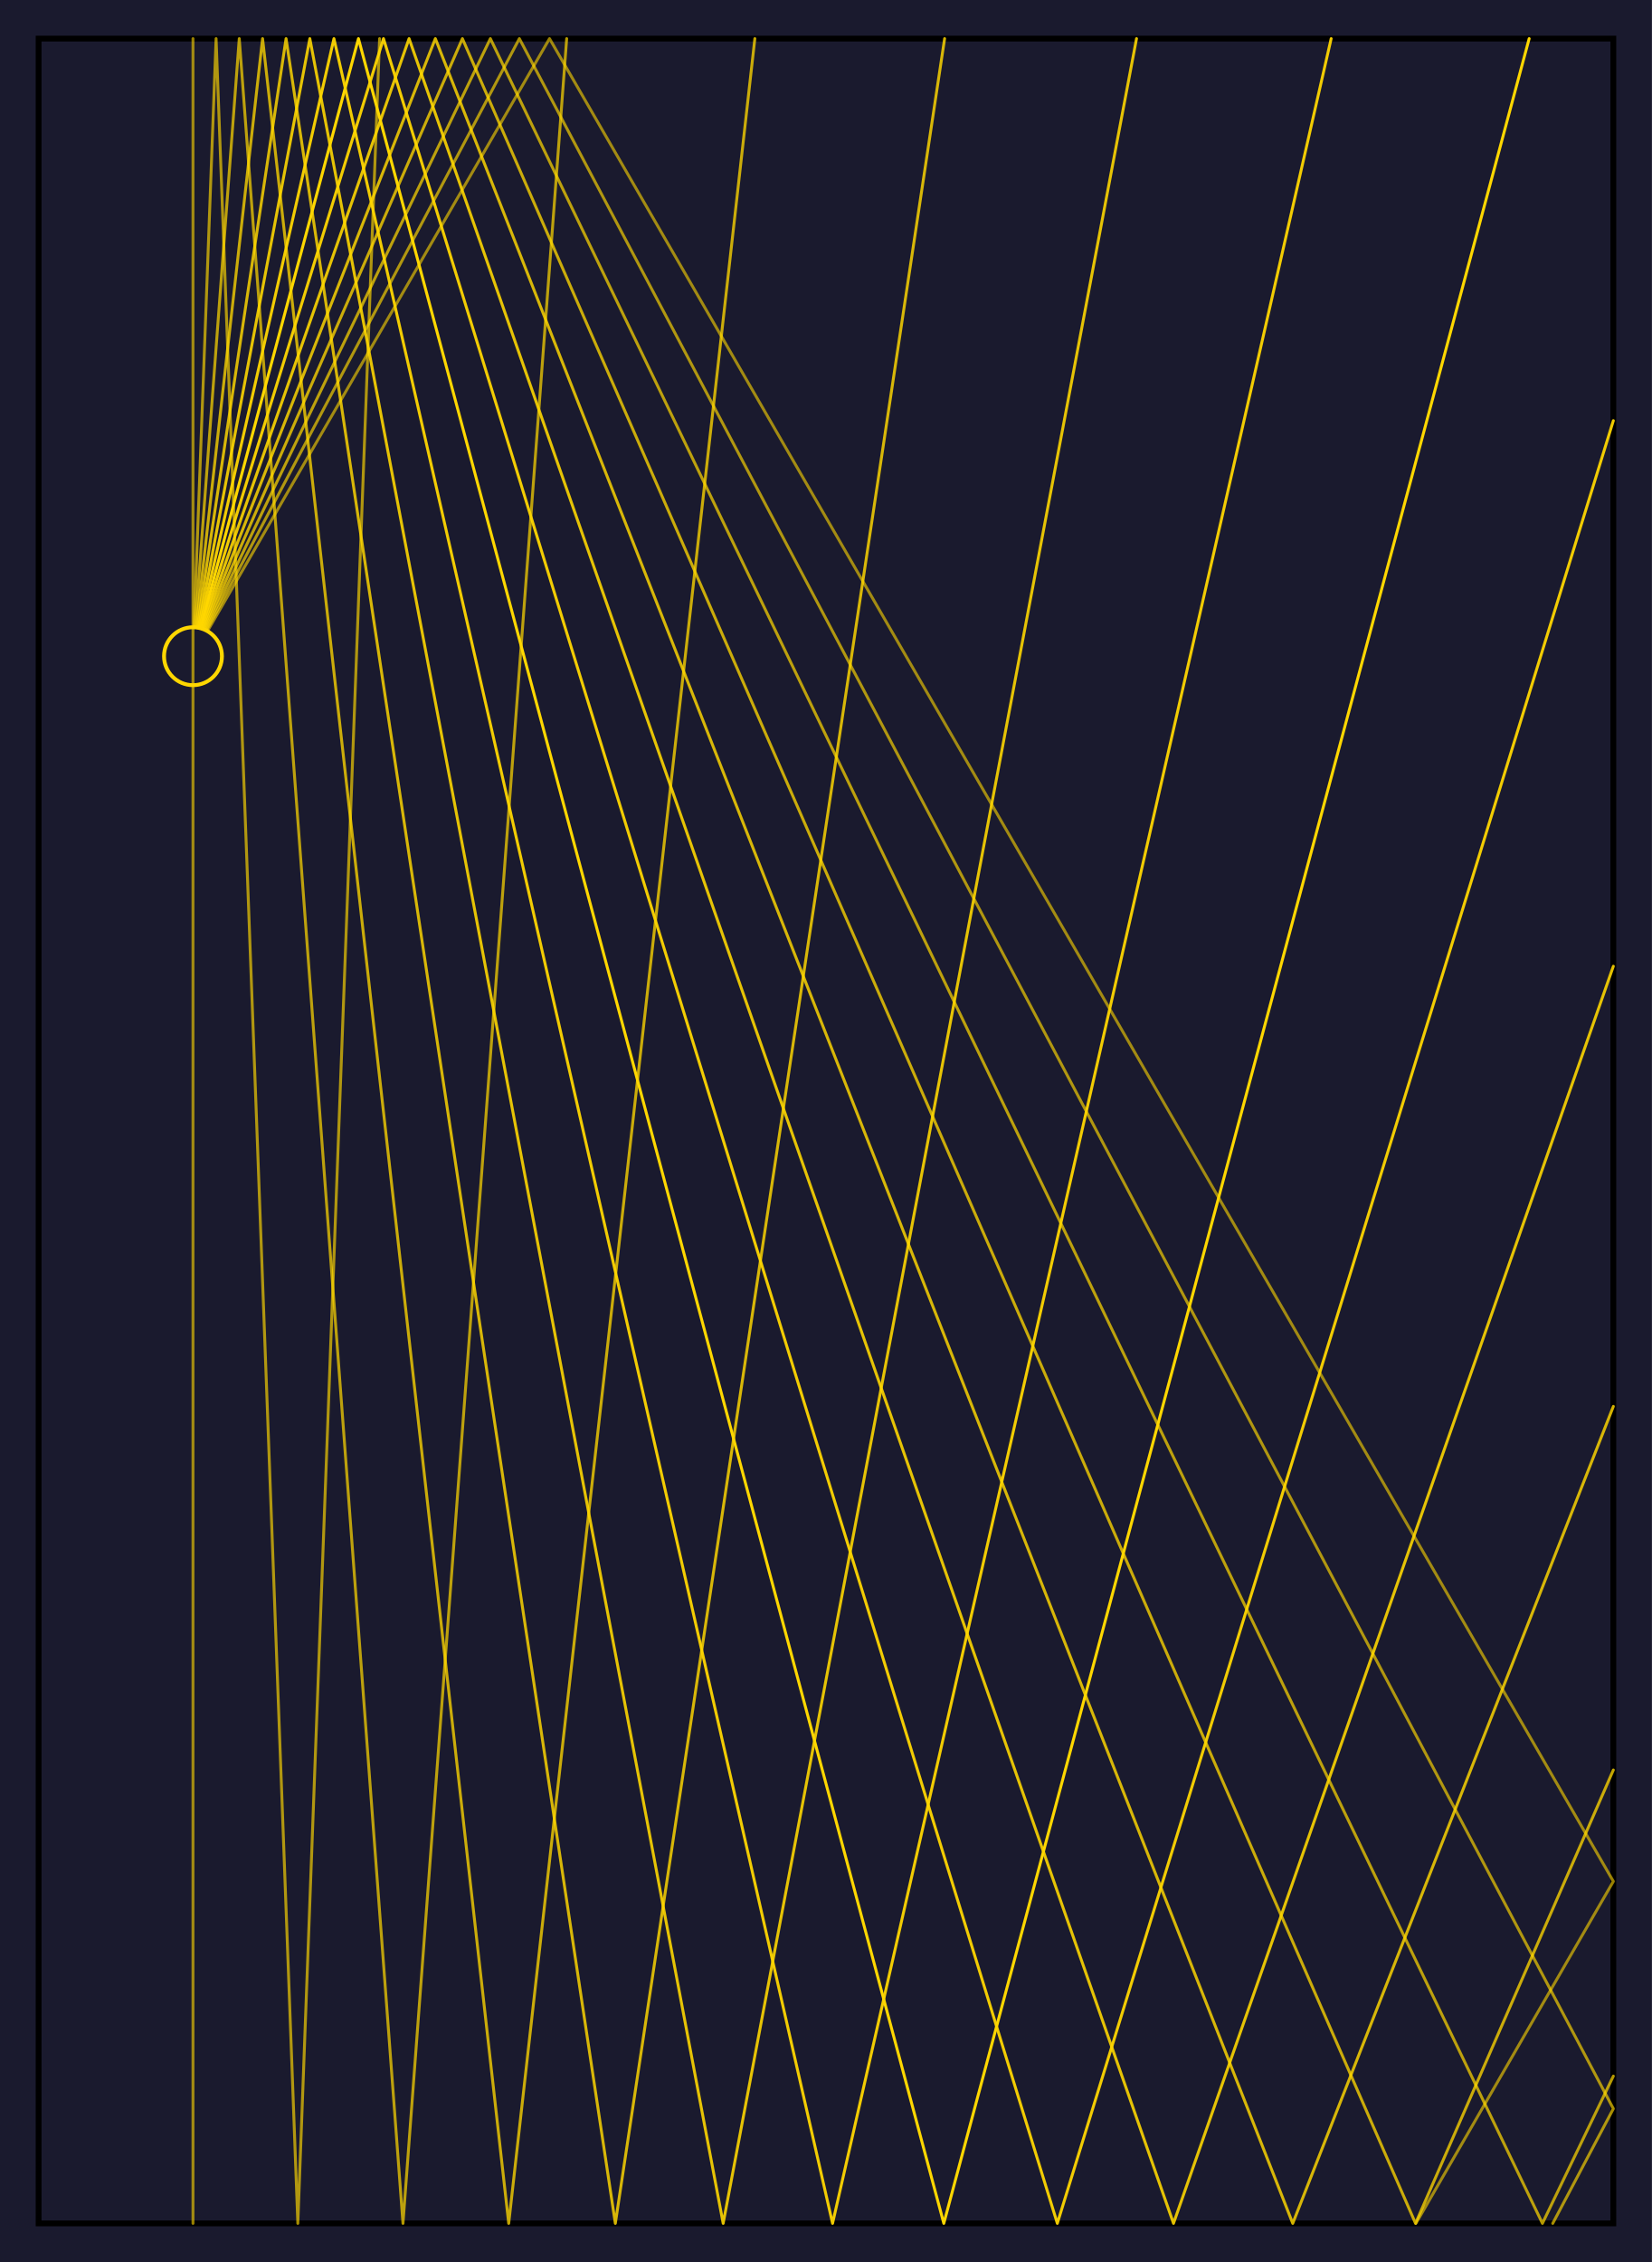
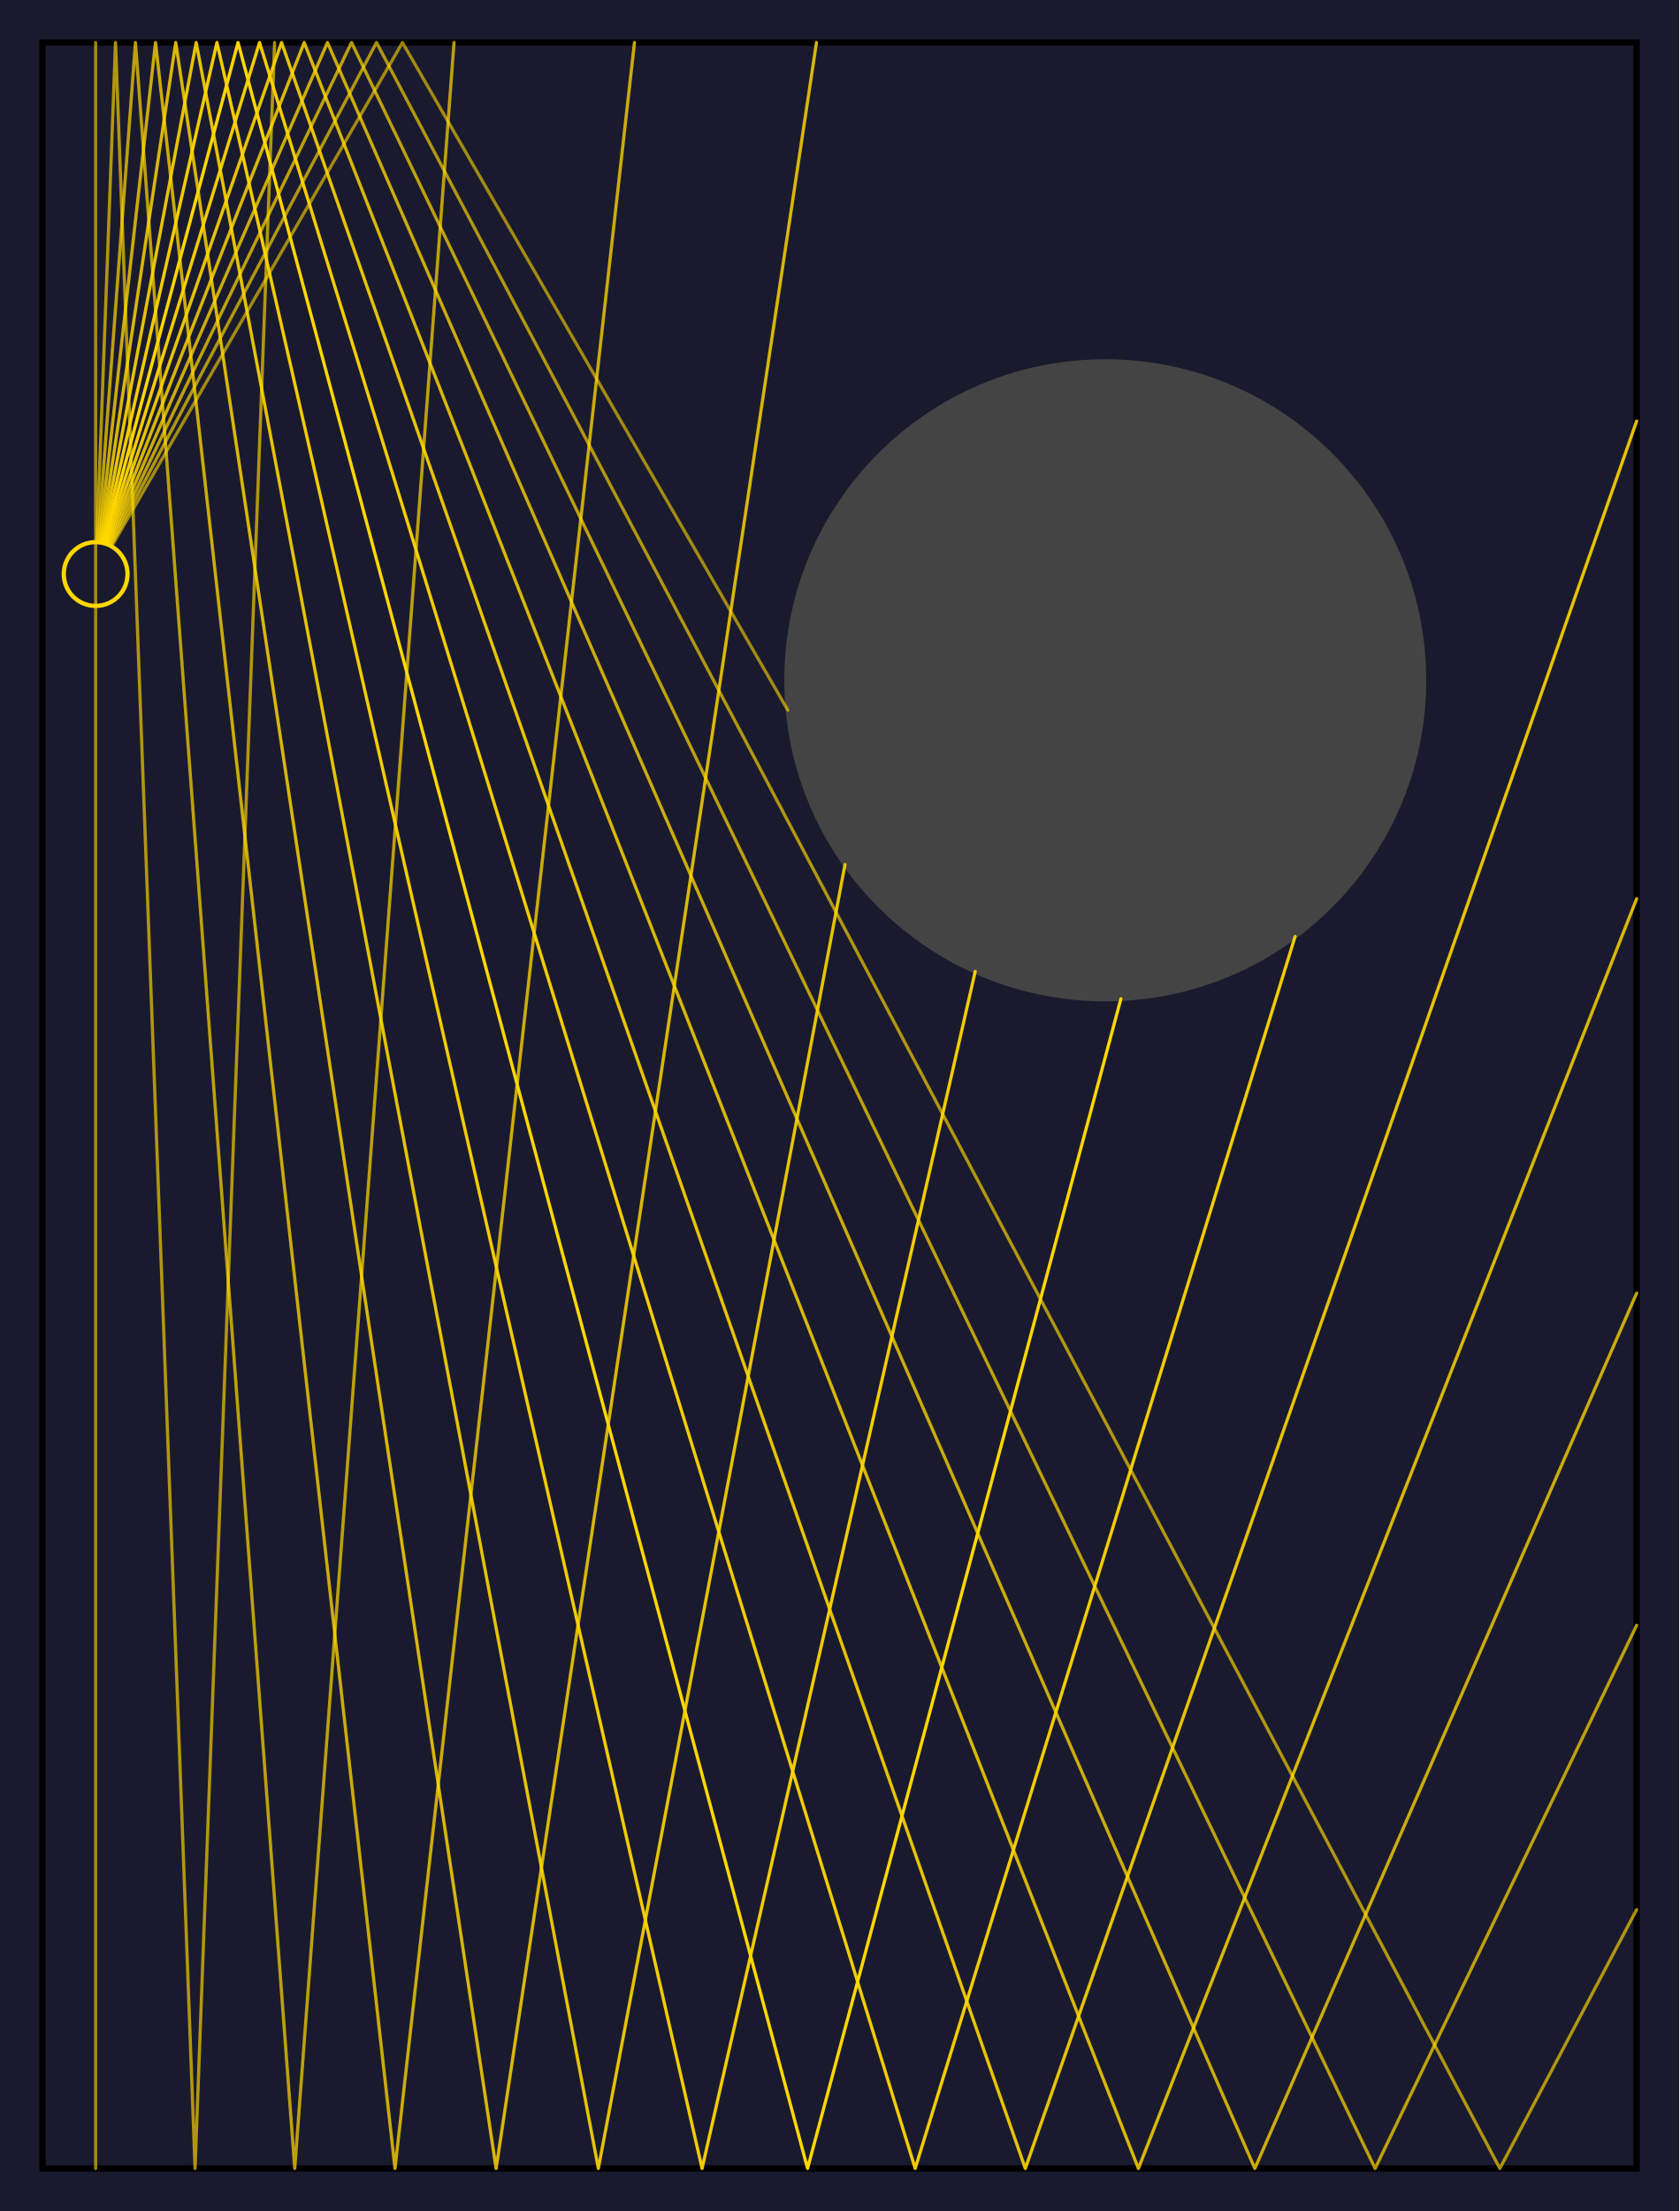
- <svg xmlns="http://www.w3.org/2000/svg" width="856" height="1172" viewBox="0 0 856 1172">
+ <svg xmlns="http://www.w3.org/2000/svg" width="790" height="1040" viewBox="0 0 790 1040">
  <rect width="100%" height="100%" fill="#1a1a2e" />
-   <rect x="20" y="20" width="816" height="1132" fill="none" stroke="black" stroke-width="3" />
-   <circle cx="100" cy="340" r="15" fill="none" stroke="#FFD700" stroke-width="2" />
-   <path d="M 107.50 327.01 L 284.75 20.00 L 836.00 974.79 L 733.69 1152.00" fill="none" stroke="#FFD700" stroke-width="1.5" stroke-opacity="0.60" stroke-linecap="round" stroke-linejoin="round" />
-   <path d="M 107.01 326.74 L 269.12 20.00 L 836.00 1092.58 L 804.60 1152.00" fill="none" stroke="#FFD700" stroke-width="1.5" stroke-opacity="0.66" stroke-linecap="round" stroke-linejoin="round" />
-   <path d="M 106.51 326.49 L 254.10 20.00 L 799.25 1152.00 L 836.00 1075.68" fill="none" stroke="#FFD700" stroke-width="1.5" stroke-opacity="0.71" stroke-linecap="round" stroke-linejoin="round" />
-   <path d="M 106.00 326.25 L 239.61 20.00 L 733.50 1152.00 L 836.00 917.07" fill="none" stroke="#FFD700" stroke-width="1.5" stroke-opacity="0.77" stroke-linecap="round" stroke-linejoin="round" />
-   <path d="M 105.48 326.04 L 225.59 20.00 L 669.87 1152.00 L 836.00 728.70" fill="none" stroke="#FFD700" stroke-width="1.5" stroke-opacity="0.83" stroke-linecap="round" stroke-linejoin="round" />
-   <path d="M 104.95 325.84 L 211.97 20.00 L 608.08 1152.00 L 836.00 500.63" fill="none" stroke="#FFD700" stroke-width="1.5" stroke-opacity="0.89" stroke-linecap="round" stroke-linejoin="round" />
-   <path d="M 104.42 325.67 L 198.71 20.00 L 547.88 1152.00 L 836.00 217.95" fill="none" stroke="#FFD700" stroke-width="1.5" stroke-opacity="0.94" stroke-linecap="round" stroke-linejoin="round" />
-   <path d="M 103.88 325.51 L 185.74 20.00 L 489.06 1152.00 L 792.38 20.00" fill="none" stroke="#FFD700" stroke-width="1.5" stroke-opacity="1.00" stroke-linecap="round" stroke-linejoin="round" />
-   <path d="M 103.34 325.38 L 173.04 20.00 L 431.41 1152.00 L 689.78 20.00" fill="none" stroke="#FFD700" stroke-width="1.5" stroke-opacity="0.94" stroke-linecap="round" stroke-linejoin="round" />
-   <path d="M 102.79 325.26 L 160.55 20.00 L 374.73 1152.00 L 588.92 20.00" fill="none" stroke="#FFD700" stroke-width="1.5" stroke-opacity="0.89" stroke-linecap="round" stroke-linejoin="round" />
-   <path d="M 102.24 325.17 L 148.23 20.00 L 318.85 1152.00 L 489.48 20.00" fill="none" stroke="#FFD700" stroke-width="1.5" stroke-opacity="0.83" stroke-linecap="round" stroke-linejoin="round" />
-   <path d="M 101.68 325.09 L 136.06 20.00 L 263.60 1152.00 L 391.15 20.00" fill="none" stroke="#FFD700" stroke-width="1.5" stroke-opacity="0.77" stroke-linecap="round" stroke-linejoin="round" />
-   <path d="M 101.12 325.04 L 123.98 20.00 L 208.81 1152.00 L 293.64 20.00" fill="none" stroke="#FFD700" stroke-width="1.5" stroke-opacity="0.71" stroke-linecap="round" stroke-linejoin="round" />
-   <path d="M 100.56 325.01 L 111.97 20.00 L 154.33 1152.00 L 196.69 20.00" fill="none" stroke="#FFD700" stroke-width="1.5" stroke-opacity="0.66" stroke-linecap="round" stroke-linejoin="round" />
-   <path d="M 100.00 325.00 L 100.00 20.00 L 100.00 1152.00 L 100.00 20.00" fill="none" stroke="#FFD700" stroke-width="1.5" stroke-opacity="0.60" stroke-linecap="round" stroke-linejoin="round" />
+   <rect x="20" y="20" width="750" height="1000" fill="none" stroke="black" stroke-width="3" />
+   <circle cx="45" cy="270" r="15" fill="none" stroke="#FFD700" stroke-width="2" />
+   <circle cx="520" cy="320" r="150" fill="#444444" stroke="#444444" stroke-width="2" />
+   <path d="M 52.50 257.01 L 189.34 20.00 L 370.66 334.06" fill="none" stroke="#FFD700" stroke-width="1.5" stroke-opacity="0.60" stroke-linecap="round" stroke-linejoin="round" />
+   <path d="M 52.01 256.74 L 177.13 20.00 L 705.64 1020.00 L 770.00 898.23" fill="none" stroke="#FFD700" stroke-width="1.5" stroke-opacity="0.66" stroke-linecap="round" stroke-linejoin="round" />
+   <path d="M 51.51 256.49 L 165.39 20.00 L 646.97 1020.00 L 770.00 764.52" fill="none" stroke="#FFD700" stroke-width="1.5" stroke-opacity="0.71" stroke-linecap="round" stroke-linejoin="round" />
+   <path d="M 51.00 256.25 L 154.07 20.00 L 590.37 1020.00 L 770.00 608.28" fill="none" stroke="#FFD700" stroke-width="1.5" stroke-opacity="0.77" stroke-linecap="round" stroke-linejoin="round" />
+   <path d="M 50.48 256.04 L 143.12 20.00 L 535.59 1020.00 L 770.00 422.73" fill="none" stroke="#FFD700" stroke-width="1.5" stroke-opacity="0.83" stroke-linecap="round" stroke-linejoin="round" />
+   <path d="M 49.95 255.84 L 132.48 20.00 L 482.39 1020.00 L 770.00 198.07" fill="none" stroke="#FFD700" stroke-width="1.5" stroke-opacity="0.89" stroke-linecap="round" stroke-linejoin="round" />
+   <path d="M 49.42 255.67 L 122.11 20.00 L 430.57 1020.00 L 609.32 440.50" fill="none" stroke="#FFD700" stroke-width="1.5" stroke-opacity="0.94" stroke-linecap="round" stroke-linejoin="round" />
+   <path d="M 48.88 255.51 L 111.99 20.00 L 379.94 1020.00 L 527.36 469.82" fill="none" stroke="#FFD700" stroke-width="1.5" stroke-opacity="1.00" stroke-linecap="round" stroke-linejoin="round" />
+   <path d="M 48.34 255.38 L 102.06 20.00 L 330.30 1020.00 L 458.82 456.95" fill="none" stroke="#FFD700" stroke-width="1.5" stroke-opacity="0.94" stroke-linecap="round" stroke-linejoin="round" />
+   <path d="M 47.79 255.26 L 92.30 20.00 L 281.51 1020.00 L 397.56 406.66" fill="none" stroke="#FFD700" stroke-width="1.5" stroke-opacity="0.89" stroke-linecap="round" stroke-linejoin="round" />
+   <path d="M 47.24 255.17 L 82.68 20.00 L 233.41 1020.00 L 384.13 20.00" fill="none" stroke="#FFD700" stroke-width="1.5" stroke-opacity="0.83" stroke-linecap="round" stroke-linejoin="round" />
+   <path d="M 46.68 255.09 L 73.17 20.00 L 185.84 1020.00 L 298.51 20.00" fill="none" stroke="#FFD700" stroke-width="1.5" stroke-opacity="0.77" stroke-linecap="round" stroke-linejoin="round" />
+   <path d="M 46.12 255.04 L 63.73 20.00 L 138.67 1020.00 L 213.61 20.00" fill="none" stroke="#FFD700" stroke-width="1.5" stroke-opacity="0.71" stroke-linecap="round" stroke-linejoin="round" />
+   <path d="M 45.56 255.01 L 54.35 20.00 L 91.77 1020.00 L 129.19 20.00" fill="none" stroke="#FFD700" stroke-width="1.5" stroke-opacity="0.66" stroke-linecap="round" stroke-linejoin="round" />
+   <path d="M 45.00 255.00 L 45.00 20.00 L 45.00 1020.00 L 45.00 20.00" fill="none" stroke="#FFD700" stroke-width="1.5" stroke-opacity="0.60" stroke-linecap="round" stroke-linejoin="round" />
</svg>
